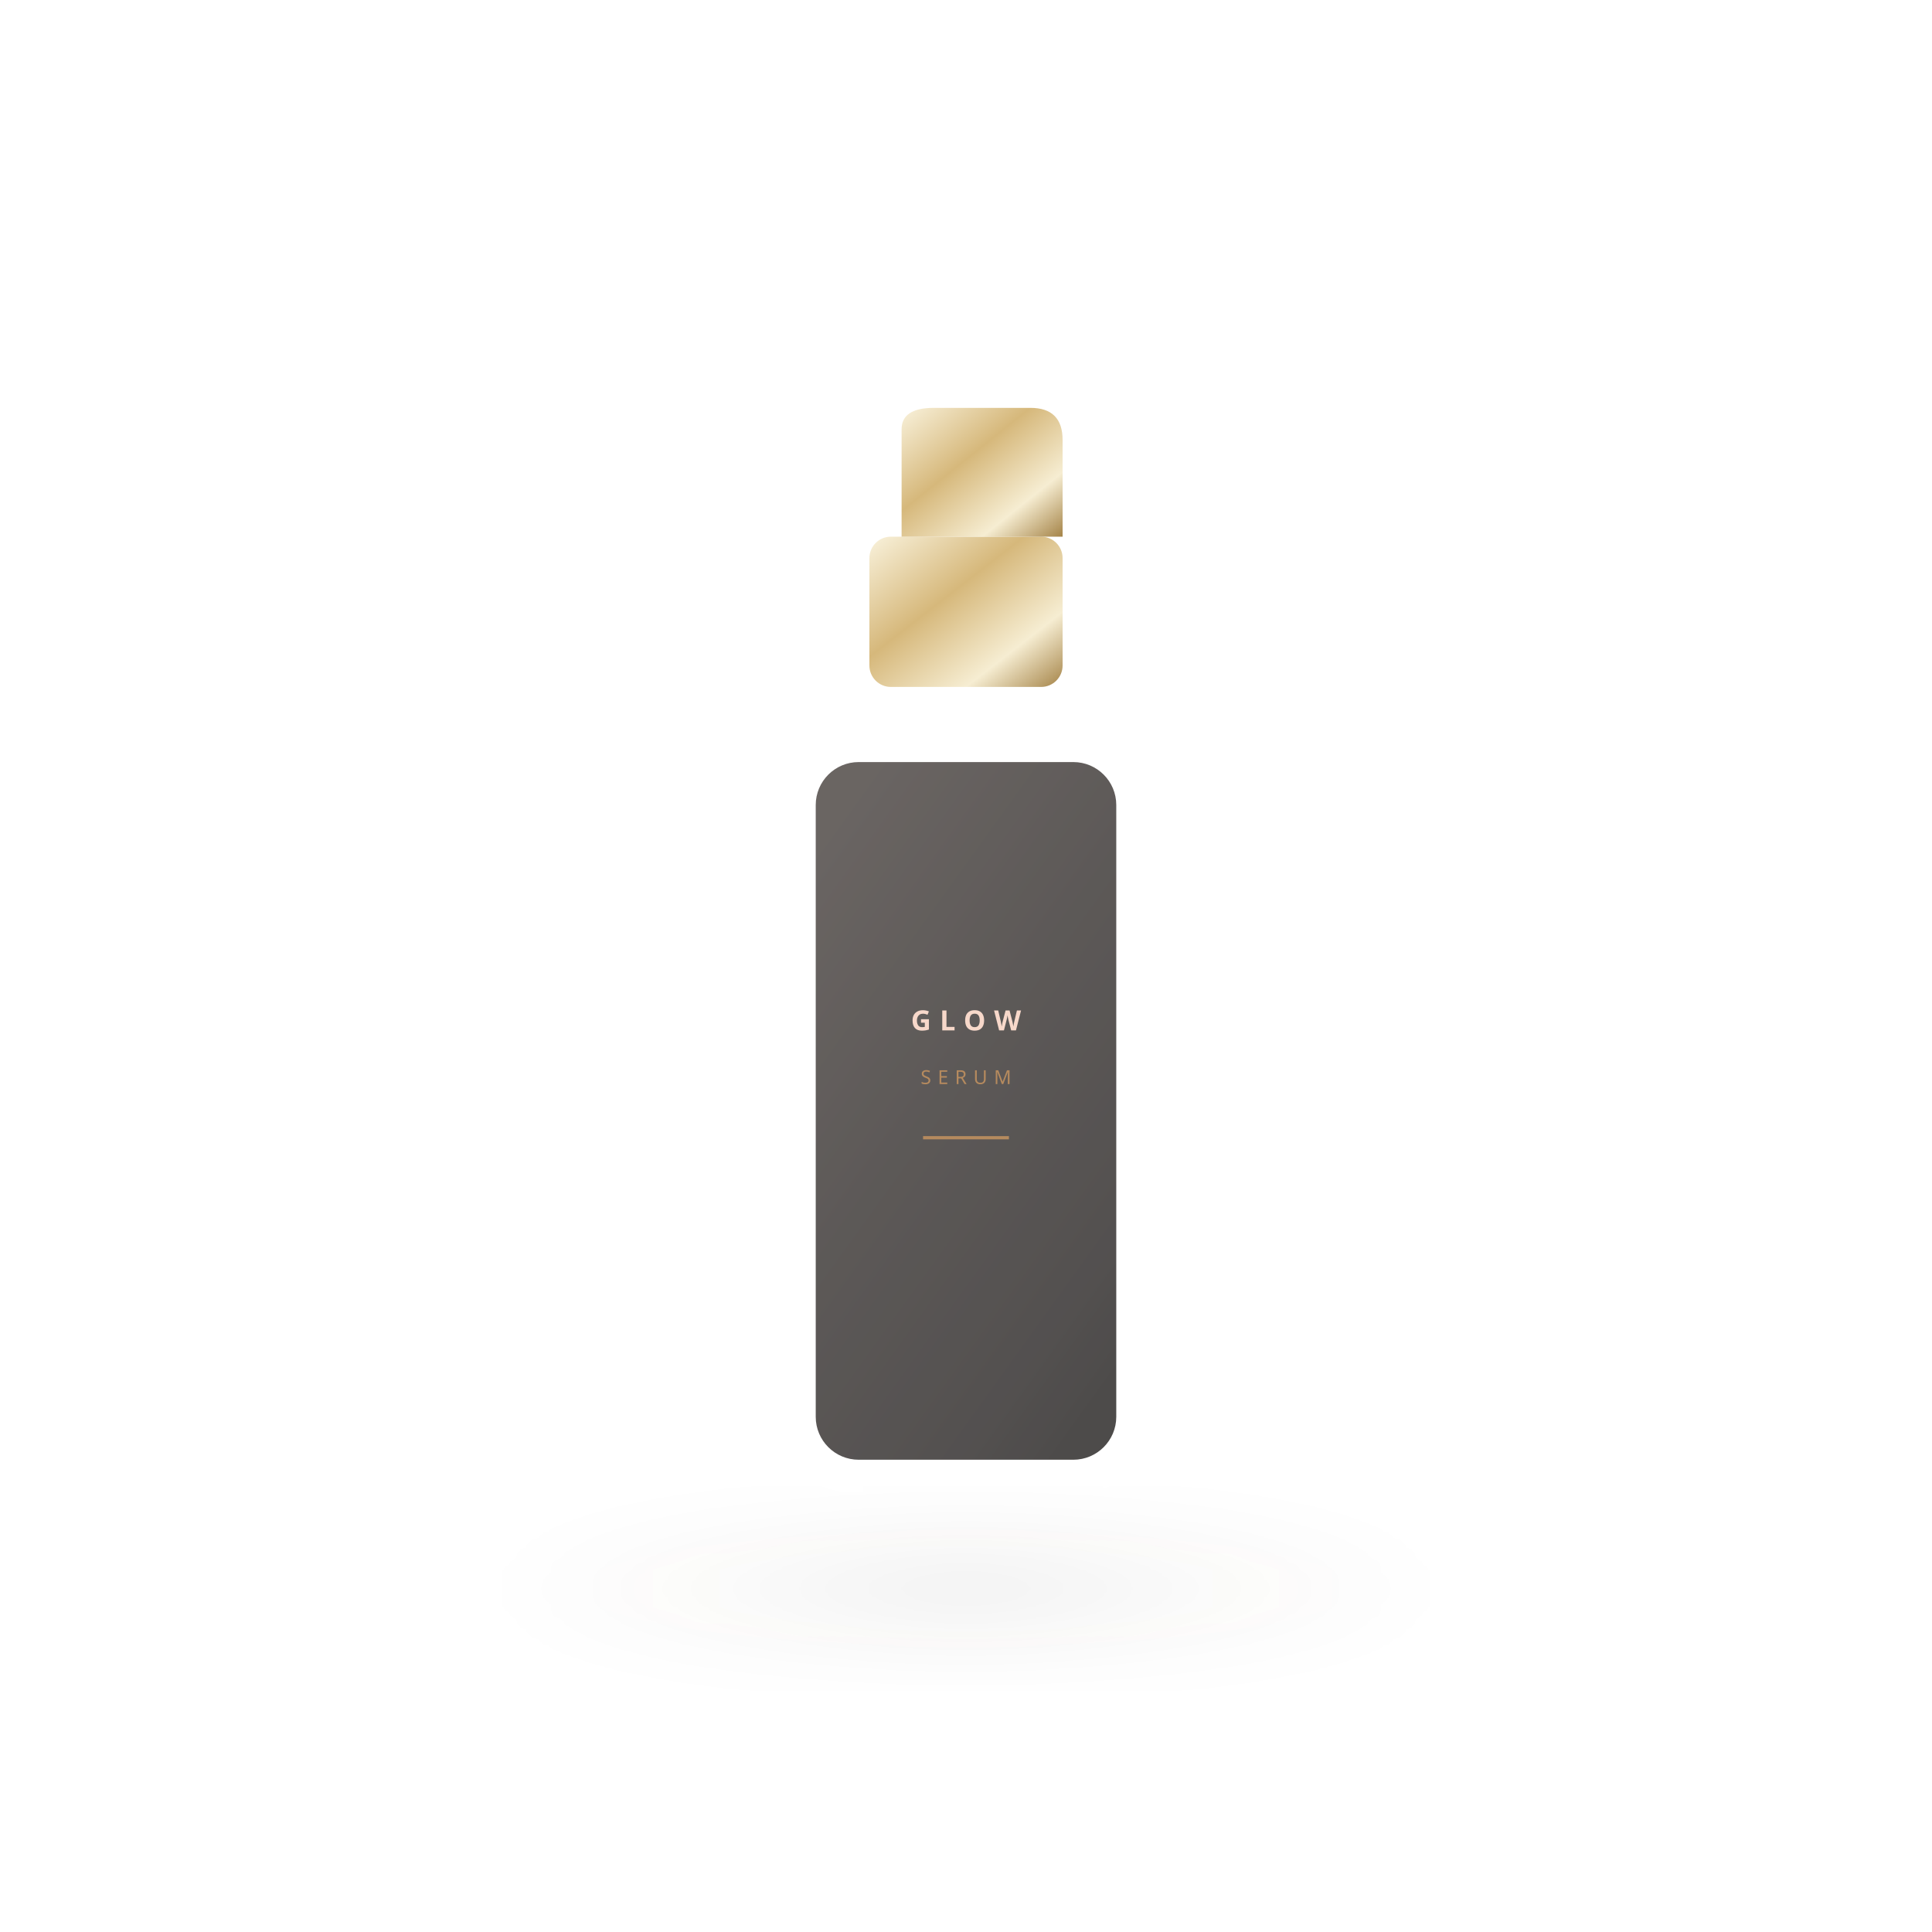
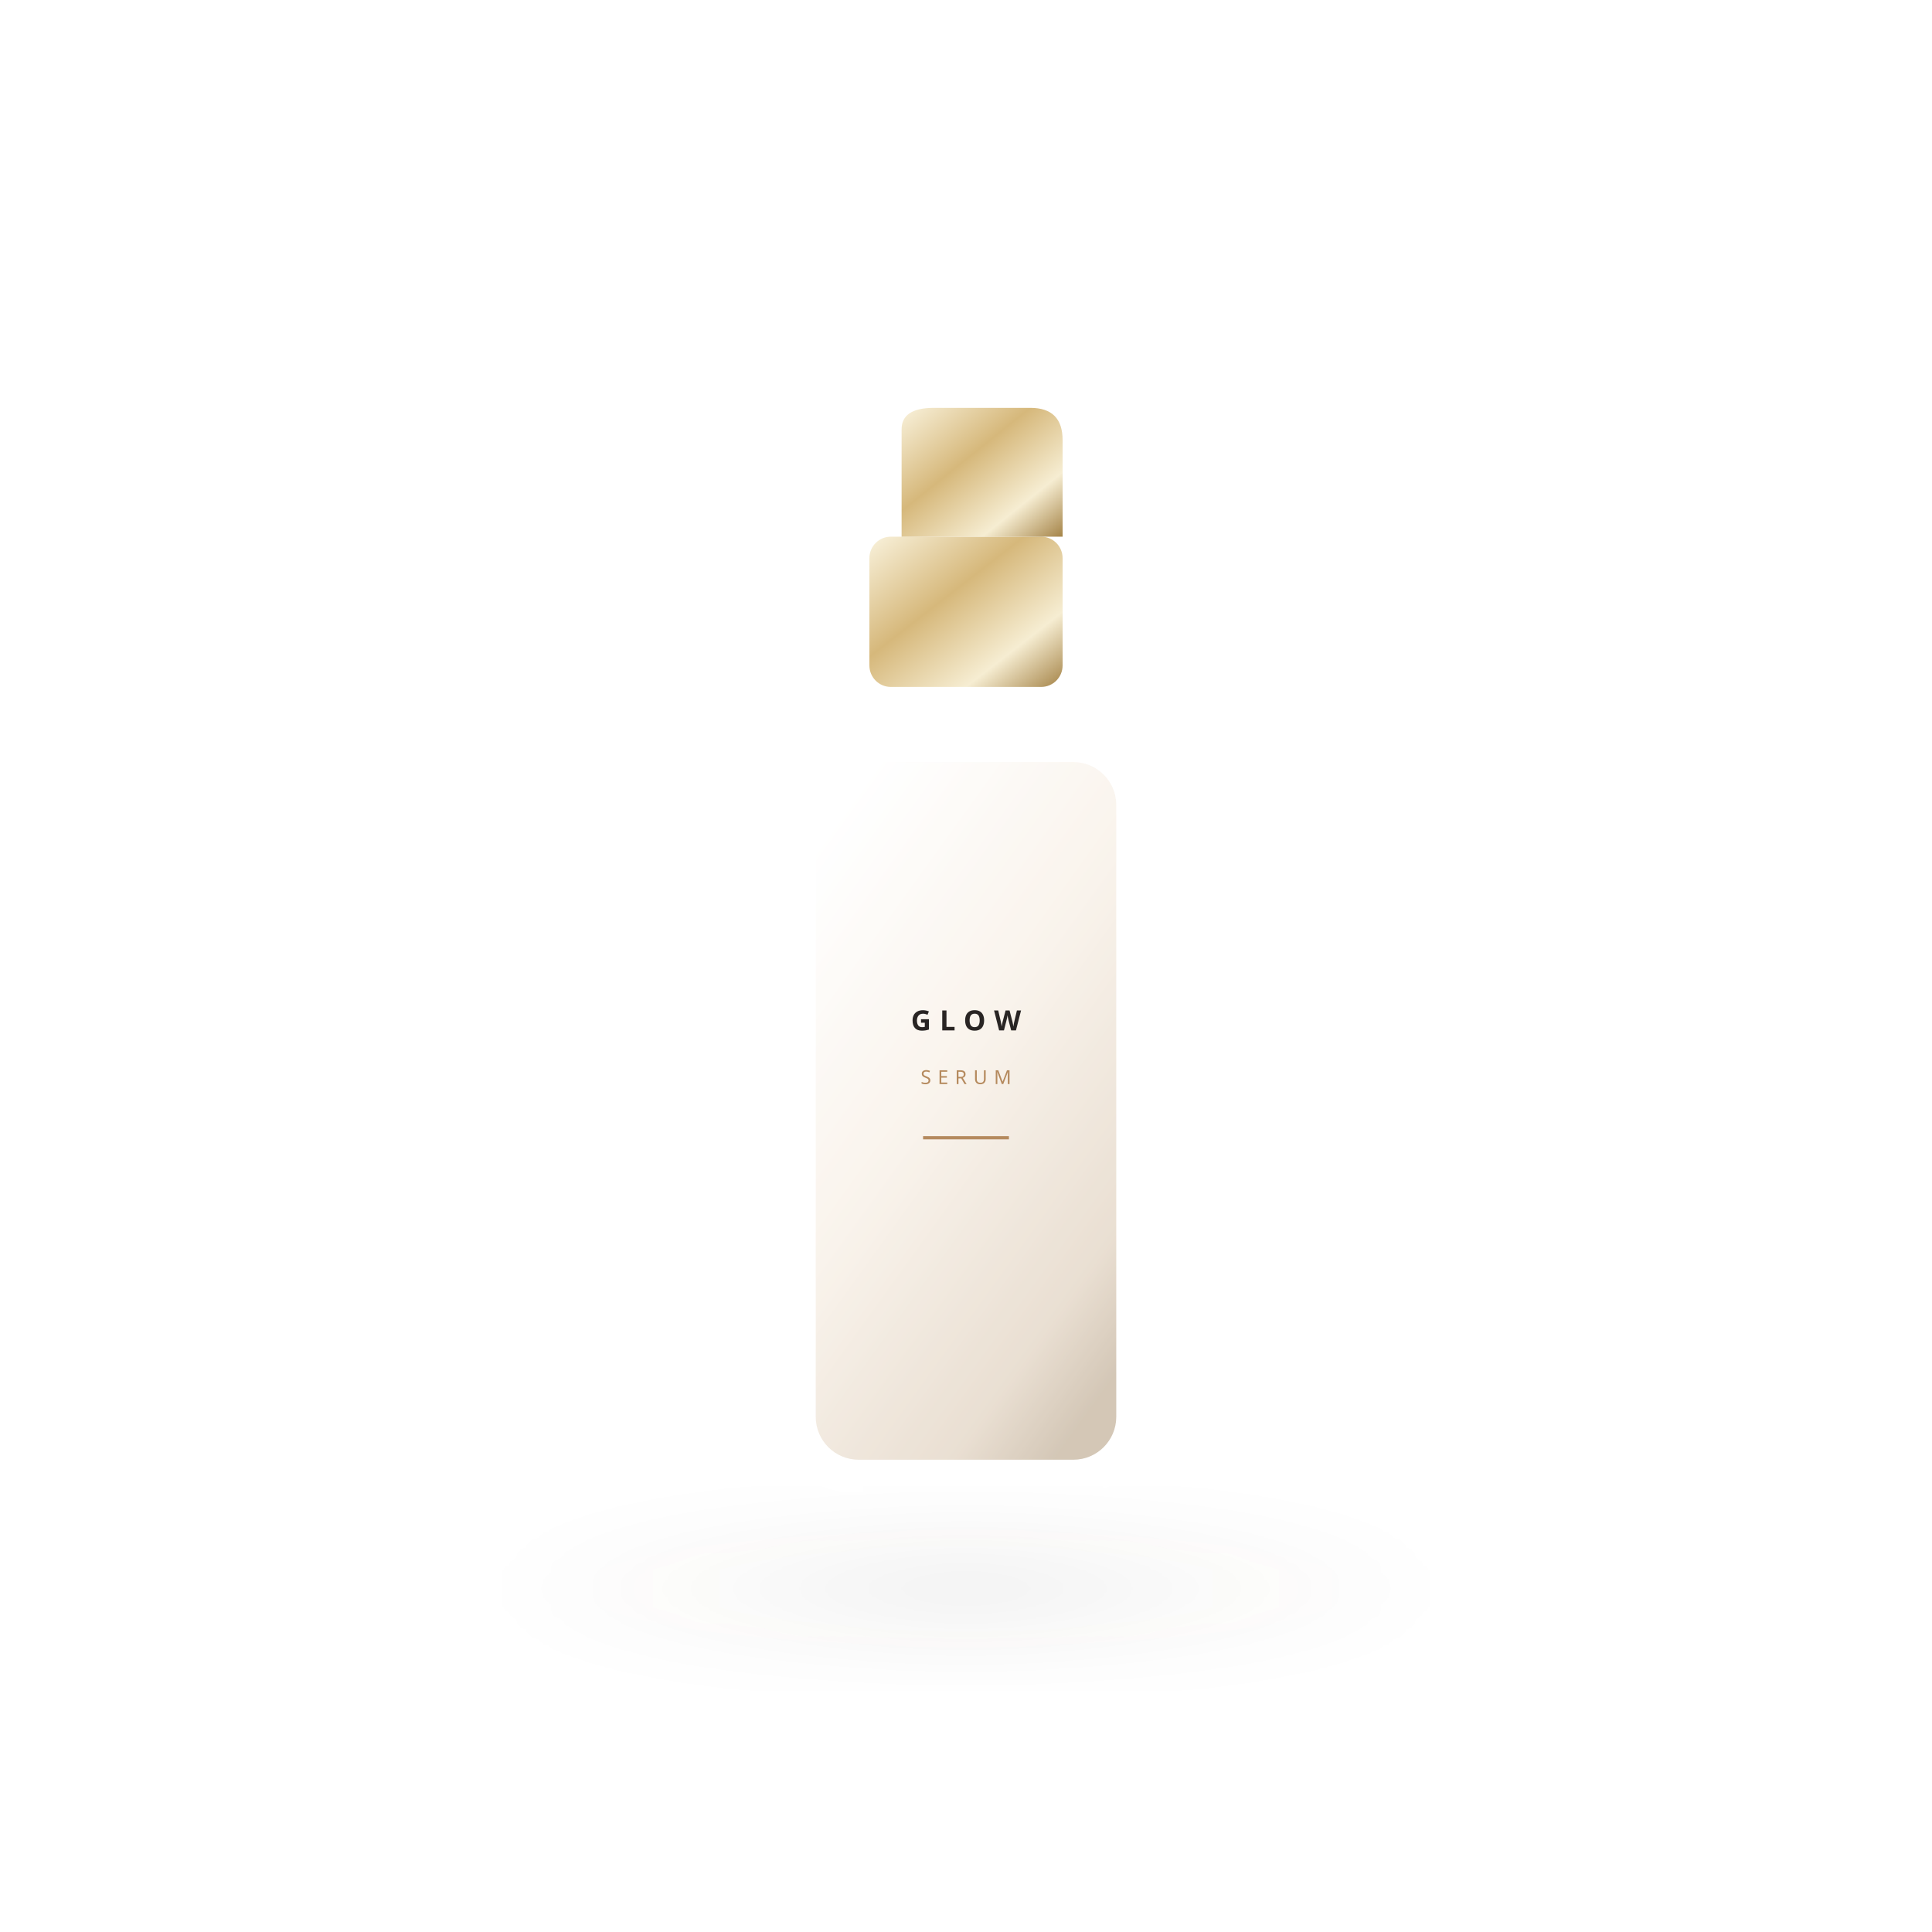
<svg xmlns="http://www.w3.org/2000/svg" width="900" height="900" viewBox="0 0 900 900">
  <defs>
    <linearGradient id="studio-bg" x1="0.2" y1="0" x2="0.8" y2="1">
      <stop offset="0%" stop-color="#FBF8F4" />
      <stop offset="60%" stop-color="#F3ECE3" />
      <stop offset="100%" stop-color="#EAE1D5" />
    </linearGradient>
    <radialGradient id="studio-key" cx="36%" cy="28%" r="65%">
      <stop offset="0%" stop-color="#FFFFFF" stop-opacity="0.85" />
      <stop offset="55%" stop-color="#FFFFFF" stop-opacity="0.15" />
      <stop offset="100%" stop-color="#EAE1D5" stop-opacity="0" />
    </radialGradient>
    <radialGradient id="contact-shadow" cx="50%" cy="50%" r="50%">
      <stop offset="0%" stop-color="#2D241E" stop-opacity="0.22" />
      <stop offset="45%" stop-color="#3D322B" stop-opacity="0.10" />
      <stop offset="100%" stop-color="#3D322B" stop-opacity="0" />
    </radialGradient>
    <linearGradient id="rose-gold" x1="0" y1="0" x2="1" y2="1">
      <stop offset="0%" stop-color="#F7D8CA" />
      <stop offset="35%" stop-color="#D9A08B" />
      <stop offset="70%" stop-color="#F9E2D8" />
      <stop offset="100%" stop-color="#B87661" />
    </linearGradient>
    <linearGradient id="champagne-gold" x1="0" y1="0" x2="1" y2="1">
      <stop offset="0%" stop-color="#F9F2DC" />
      <stop offset="40%" stop-color="#D6B87B" />
      <stop offset="75%" stop-color="#F6EDD2" />
      <stop offset="100%" stop-color="#A58448" />
    </linearGradient>
    <linearGradient id="matte-blush" x1="0.2" y1="0" x2="0.8" y2="1">
      <stop offset="0%" stop-color="#FEEAE6" />
      <stop offset="35%" stop-color="#F6B8AF" />
      <stop offset="80%" stop-color="#E28B80" />
      <stop offset="100%" stop-color="#BF665B" />
    </linearGradient>
    <linearGradient id="matte-coral" x1="0.2" y1="0" x2="0.8" y2="1">
      <stop offset="0%" stop-color="#FEDDD6" />
      <stop offset="40%" stop-color="#F59B8E" />
      <stop offset="85%" stop-color="#D86B5D" />
      <stop offset="100%" stop-color="#AD4B3E" />
    </linearGradient>
    <linearGradient id="matte-obsidian" x1="0.2" y1="0" x2="0.8" y2="1">
      <stop offset="0%" stop-color="#544B47" />
      <stop offset="35%" stop-color="#342E2B" />
      <stop offset="80%" stop-color="#211D1B" />
      <stop offset="100%" stop-color="#141110" />
    </linearGradient>
    <linearGradient id="matte-cream" x1="0.2" y1="0" x2="0.8" y2="1">
-       <stop offset="0%" stop-color="#38312E" />
-       <stop offset="45%" stop-color="#26211F" />
-       <stop offset="85%" stop-color="#1A1615" />
-       <stop offset="100%" stop-color="#120F0E" />
+       <stop offset="0%" stop-color="#FFFFFF" />
+       <stop offset="45%" stop-color="#F7EFE5" />
+       <stop offset="85%" stop-color="#E2D4C3" />
+       <stop offset="100%" stop-color="#C5B49E" />
    </linearGradient>
    <linearGradient id="amber-oil" x1="0" y1="0" x2="1" y2="1">
      <stop offset="0%" stop-color="#FFE8B3" />
      <stop offset="50%" stop-color="#EAA639" />
      <stop offset="100%" stop-color="#B86F15" />
    </linearGradient>
    <linearGradient id="frosted-glass" x1="0" y1="0" x2="1" y2="0">
      <stop offset="0%" stop-color="#FFFFFF" stop-opacity="0.85" />
      <stop offset="25%" stop-color="#FFFFFF" stop-opacity="0.45" />
      <stop offset="75%" stop-color="#FFFFFF" stop-opacity="0.25" />
      <stop offset="100%" stop-color="#FFFFFF" stop-opacity="0.75" />
    </linearGradient>
    <filter id="soft-blur" x="-20%" y="-20%" width="140%" height="140%">
      <feGaussianBlur stdDeviation="18" />
    </filter>
  </defs>
  <ellipse cx="450" cy="740" rx="230" ry="34" fill="url(#contact-shadow)" filter="url(#soft-blur)" opacity="0.4" />
  <g transform="translate(0, 10)">
    <rect x="365" y="310" width="170" height="375" rx="30" fill="url(#frosted-glass)" />
    <rect x="380" y="345" width="140" height="325" rx="20" fill="url(#matte-cream)" opacity="0.75" />
    <rect x="405" y="240" width="90" height="70" rx="10" fill="url(#champagne-gold)" />
    <path d="M420 240 L420 190 Q 420 180 435 180 L480 180 Q 495 180 495 195 L495 240 Z" fill="url(#champagne-gold)" />
-     <text x="450" y="470" font-family="'Outfit', sans-serif" font-size="13" font-weight="700" letter-spacing="4" fill="#F7D8CA" text-anchor="middle">GLOW</text>
+     <text x="450" y="470" font-family="'Outfit', sans-serif" font-size="13" font-weight="700" letter-spacing="4" fill="#292524" text-anchor="middle">GLOW</text>
    <text x="450" y="495" font-family="'Outfit', sans-serif" font-size="9" letter-spacing="3" fill="#B58A5E" text-anchor="middle">SERUM</text>
    <line x1="430" y1="520" x2="470" y2="520" stroke="#B58A5E" stroke-width="1.5" />
  </g>
</svg>
